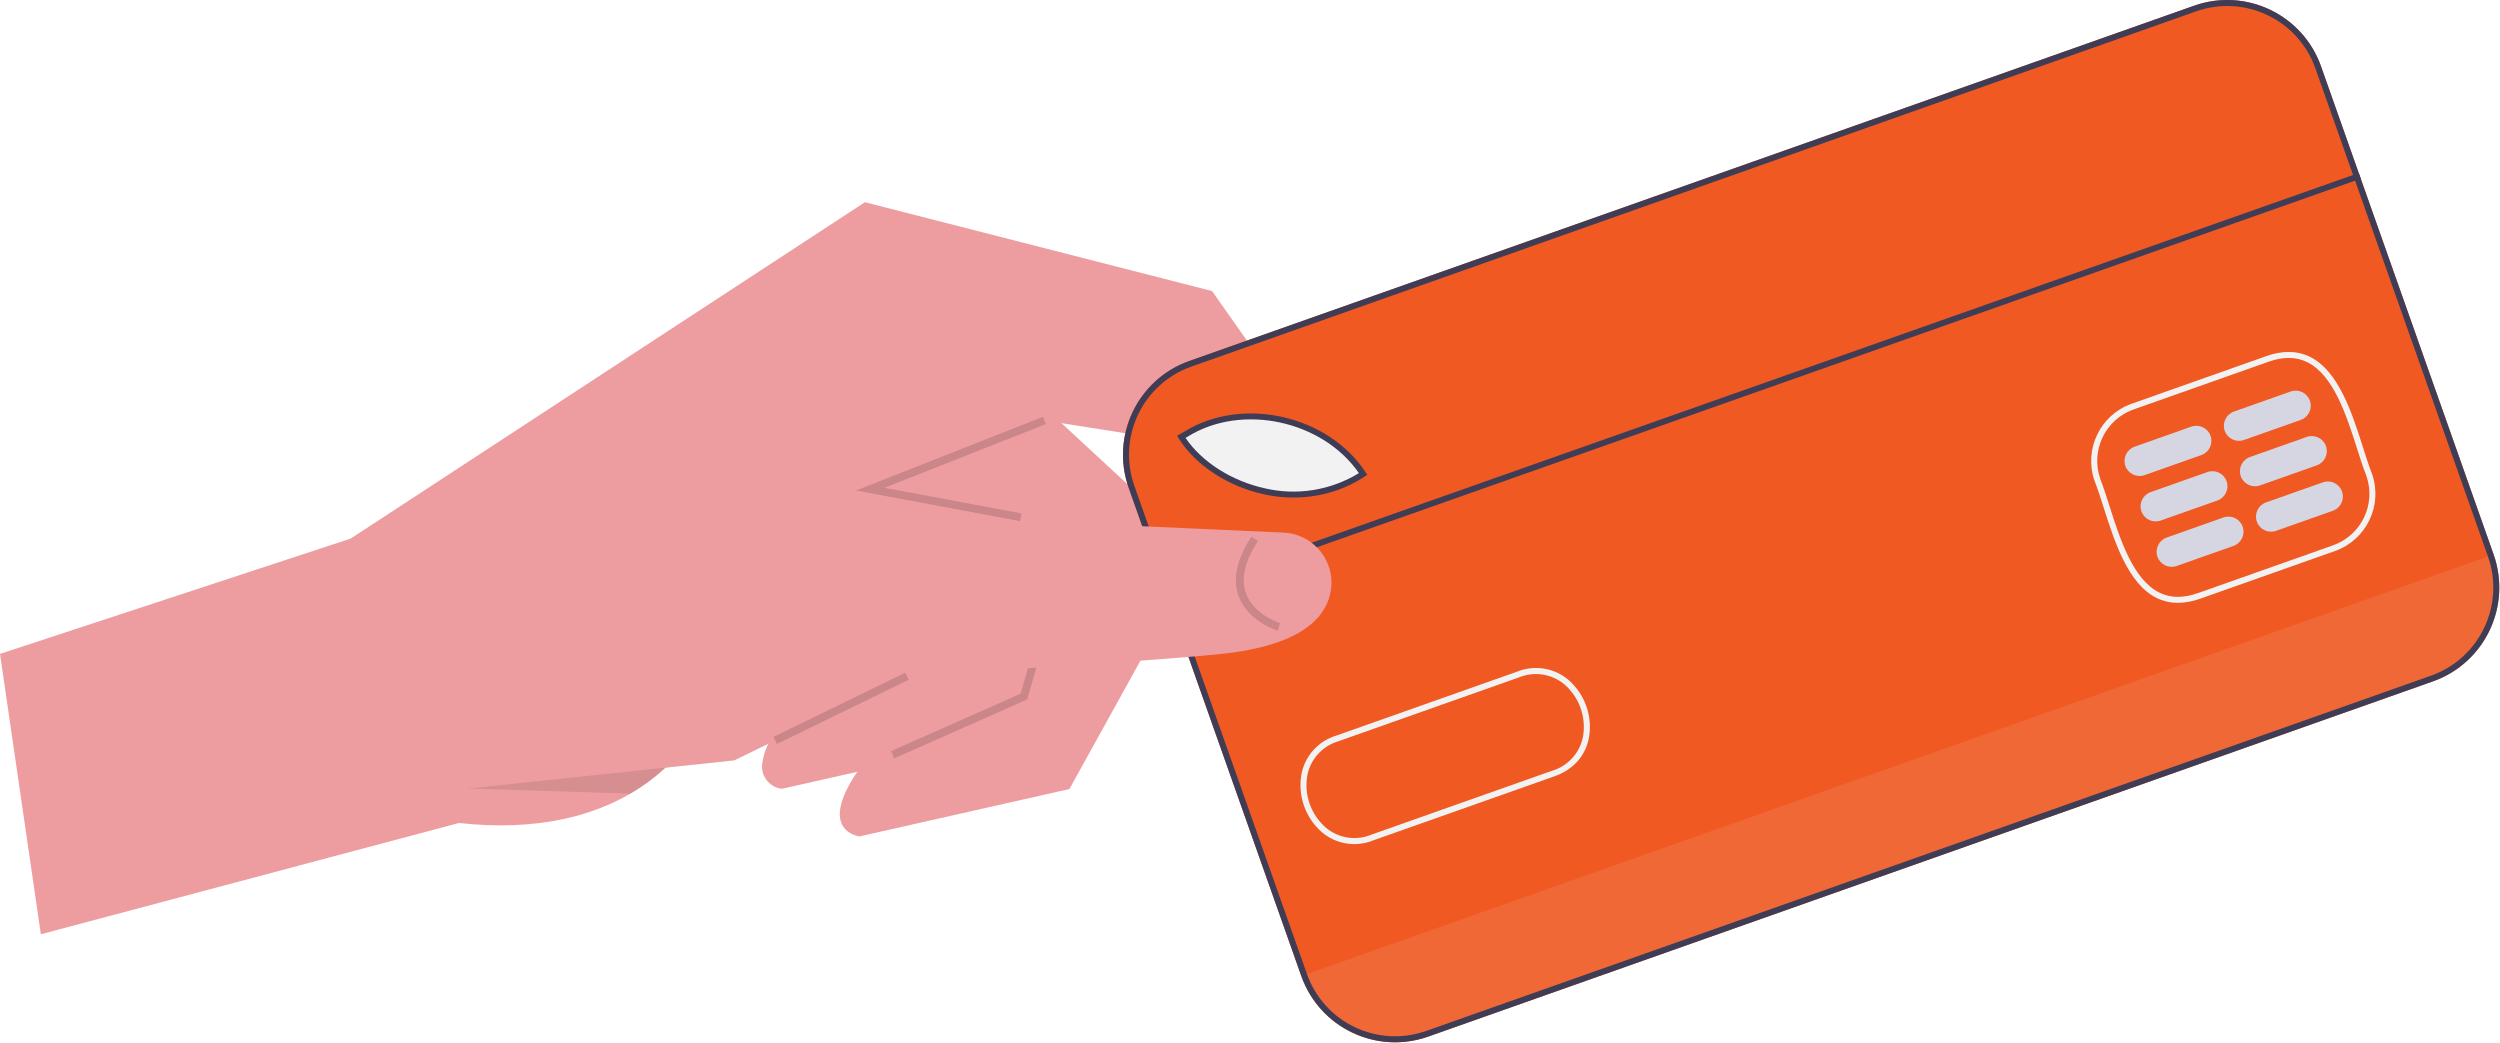
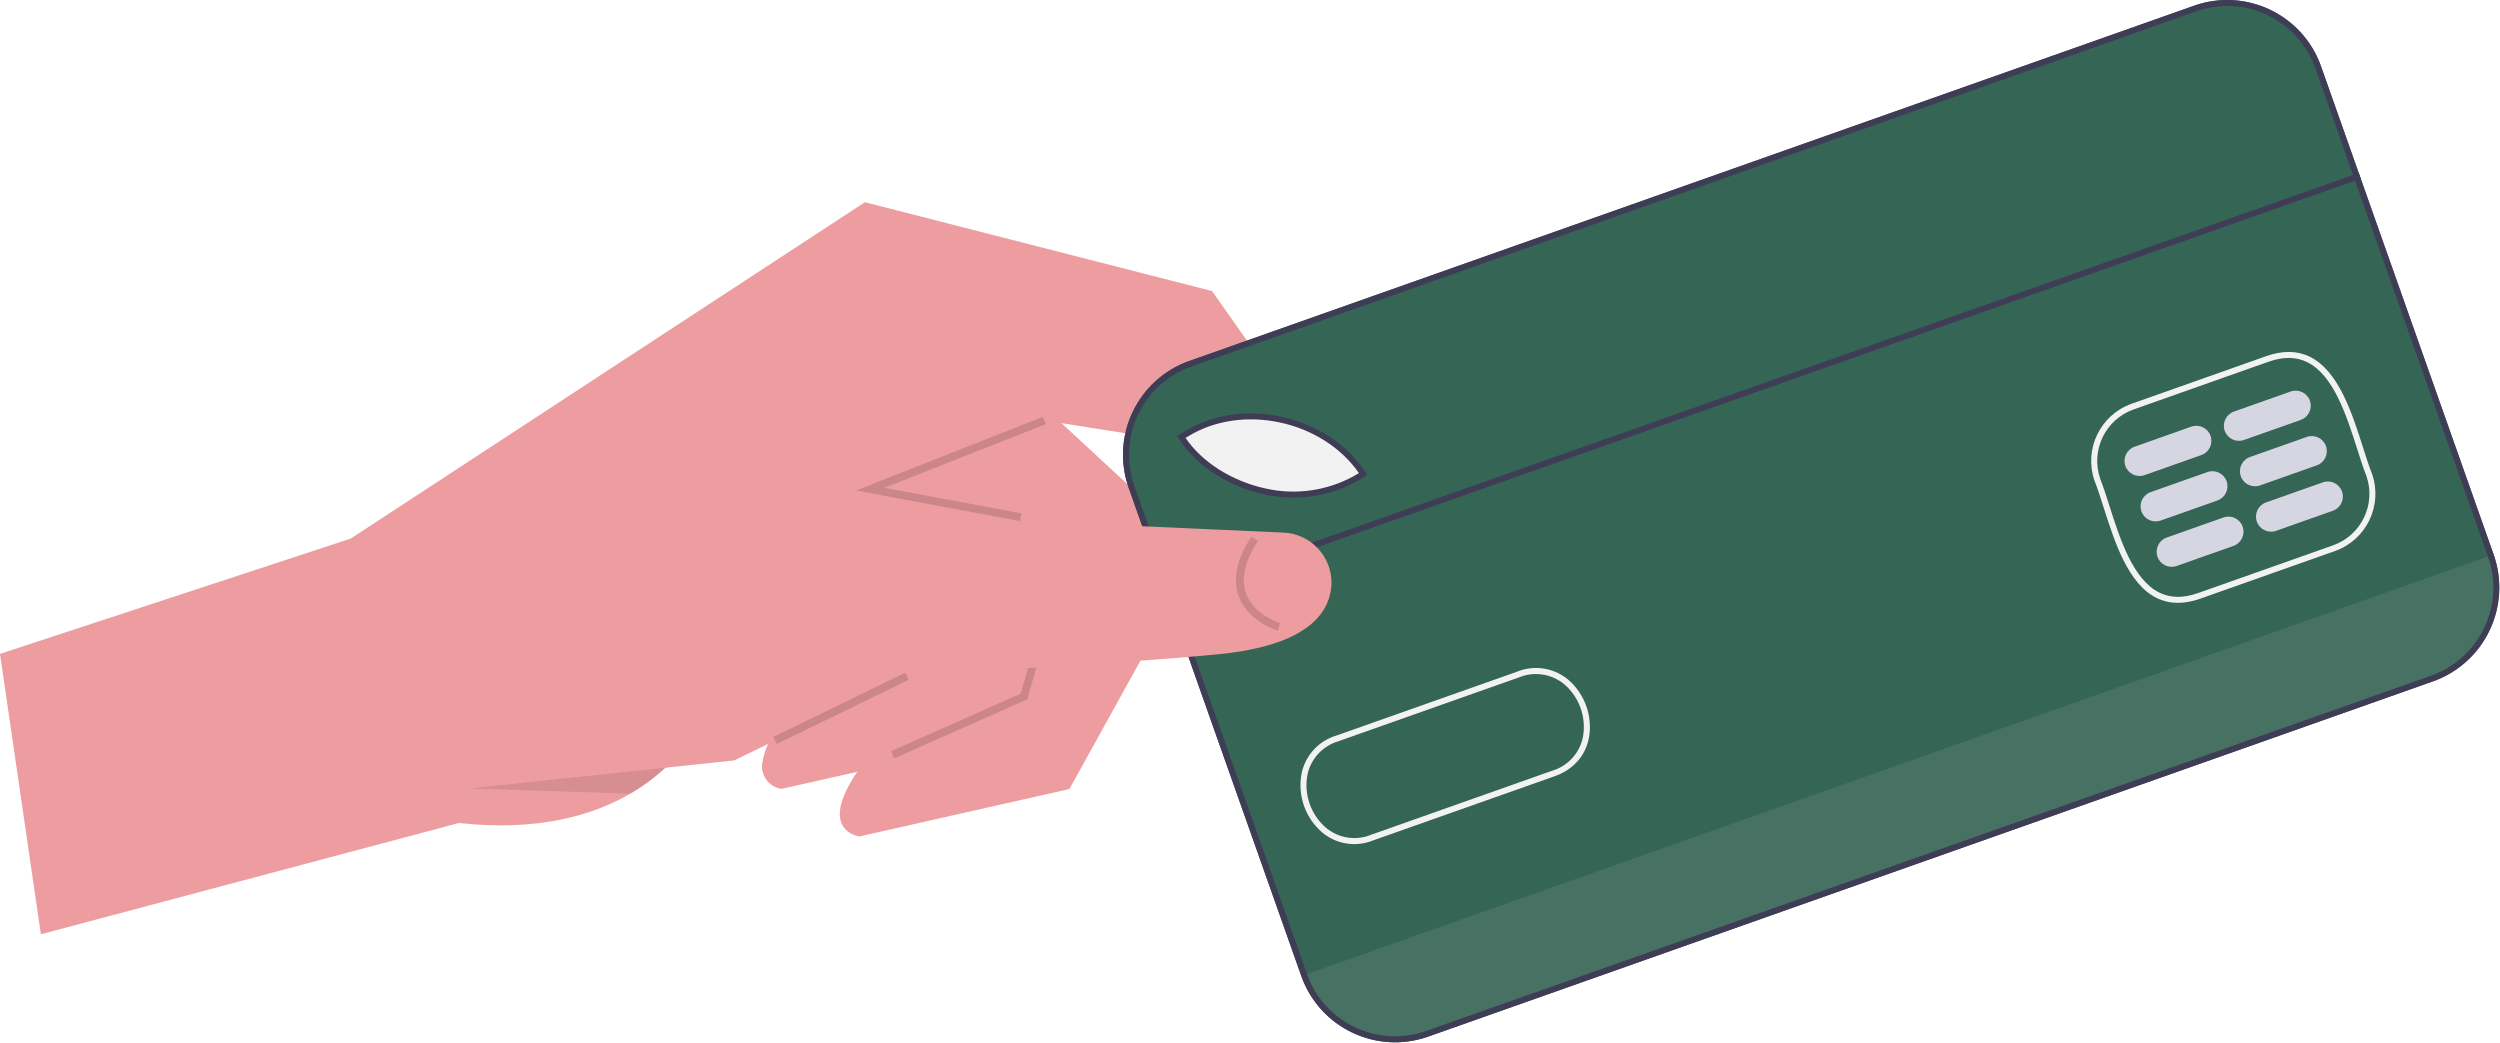
<svg xmlns="http://www.w3.org/2000/svg" width="800.934" height="333.927" viewBox="0 0 800.934 333.927" role="img" artist="Katerina Limpitsouni" source="https://undraw.co/">
  <g transform="translate(-580 -279.587)">
    <path d="M560.571,562.886l-67.25,15.17s-13.713-1.561-.709-20.707c1.168-1.724,2.554-3.579,4.183-5.594l34.853-17.1-.324-2.3-7.42-52.332-2.869-20.255,21.875-20.336,4.176-3.885L602.6,486.895l-.4.731L579,529.573Z" transform="translate(362.041 -30.509)" fill="#ed9da0" />
    <path d="M540.812,550.759l-67.25,15.17a7.184,7.184,0,0,1-6.181-8.8,20.14,20.14,0,0,1,1.818-5.63,60.432,60.432,0,0,1,7.837-11.874l34.853-17.1-4.274-30.139-2.128-15.031-1.378-9.718-2.833-20,26.051-24.221L555.7,449.653l27.144,25.115-3.664,6.612-4.368,7.9-20.961,37.91-4.271,7.722Z" transform="translate(356.934 -33.633)" fill="#ed9da0" />
    <path d="M707.738,549.467s-25.2-1.677-34.623-18.725a30.67,30.67,0,0,1-3.29-18.4l-10.27-20.3-14.617-28.928-37.288-5.888-1.945,1.726-27.038,24.021-8.272,7.35-12.774,11.36-61.946,55.038a46.161,46.161,0,0,1-9.382,11.725A63.143,63.143,0,0,1,475,576.8c-11.82,6.859-29.489,12.191-54.9,9.391L286.164,621.837l-13.09-89.827,112.34-36.936L550.168,387.306l111.218,28.462L712.96,489Z" transform="translate(306.926 -42.936)" fill="#ed9da0" />
    <g transform="translate(939.775 279.587)">
-       <path d="M747.515,607.591,425.55,721.423a31.871,31.871,0,0,1-40.621-19.4L329.616,545.587a31.871,31.871,0,0,1,19.4-40.621L670.984,391.132a31.871,31.871,0,0,1,40.621,19.4l55.309,156.434a31.871,31.871,0,0,1-19.4,40.621Z" transform="translate(-327.798 -389.314)" fill="#f15923" />
+       <path d="M747.515,607.591,425.55,721.423a31.871,31.871,0,0,1-40.621-19.4L329.616,545.587a31.871,31.871,0,0,1,19.4-40.621L670.984,391.132a31.871,31.871,0,0,1,40.621,19.4l55.309,156.434a31.871,31.871,0,0,1-19.4,40.621Z" transform="translate(-327.798 -389.314)" fill="#356554" />
      <path d="M753.576,526.253l.293.828a30.4,30.4,0,0,1-18.535,38.794l-323.576,114.4a30.4,30.4,0,0,1-38.791-18.526l-.293-.828Z" transform="translate(-314.457 -348.601)" fill="#f2f2f2" opacity="0.096" />
      <path d="M401.012,510.687c-21.342,14.043-48.694,3.475-58.259-11.92l1.526-.867C362.447,486.577,389.428,492.887,401.012,510.687Z" transform="translate(-323.351 -358.718)" fill="#f2f2f2" />
      <path d="M601.814,555.285c-5.224,1.847-9.926,1.761-13.981-.252-9.163-4.553-13.457-18.051-16.916-28.9-1.006-3.155-1.954-6.136-2.921-8.572l-.014-.038a19.425,19.425,0,0,1,11.771-24.663l43.306-15.311c5.217-1.845,9.915-1.761,13.96.252,9.161,4.546,13.463,18.041,16.921,28.883,1.006,3.162,1.961,6.149,2.93,8.588a19.437,19.437,0,0,1-11.766,24.7Zm-32.02-38.414c.988,2.5,1.945,5.5,2.959,8.678,3.344,10.5,7.507,23.567,15.937,27.756,3.618,1.8,7.7,1.85,12.479.161l43.294-15.307a17.5,17.5,0,0,0,10.606-22.211c-.981-2.465-1.943-5.482-2.962-8.677-3.347-10.495-7.513-23.558-15.94-27.741-3.614-1.795-7.693-1.846-12.464-.16l-43.3,15.31a17.491,17.491,0,0,0-10.6,22.189Z" transform="translate(-256.715 -363.474)" fill="#f2f2f2" />
      <path d="M392.511,515.985a43.043,43.043,0,0,1-23.661,1.3c-11.47-2.515-21.883-9.366-27.165-17.87l-.529-.853,2.381-1.353c18.442-11.487,46.1-5.259,58.033,13.079l.523.8-.8.528A40.5,40.5,0,0,1,392.511,515.985Zm-48.64-16.745c5.173,7.687,14.8,13.834,25.393,16.16a40.217,40.217,0,0,0,30.148-4.866c-11.676-16.89-37.545-22.493-54.87-11.678Z" transform="translate(-323.827 -358.957)" fill="#3f3d56" />
      <path d="M394.762,609.576a16.012,16.012,0,0,1-16.282-2.7,20.029,20.029,0,0,1-6.552-18.513A16.069,16.069,0,0,1,383.212,575.9l57.7-20.4a16.1,16.1,0,0,1,16.6,2.611,20.029,20.029,0,0,1,6.54,18.513c-1.139,5.955-5.156,10.341-11.287,12.44l-57.7,20.4ZM383.57,577.819a14.181,14.181,0,0,0-9.749,10.9,18.043,18.043,0,0,0,5.9,16.679,14.193,14.193,0,0,0,14.68,2.254l57.725-20.411a14.211,14.211,0,0,0,10.022-10.979,18.042,18.042,0,0,0-5.9-16.679,14.255,14.255,0,0,0-14.693-2.264l-57.735,20.413-.265.092Z" transform="translate(-314.767 -340.272)" fill="#f2f2f2" />
      <path d="M599.752,503.836l-18.19,6.432a4.823,4.823,0,1,1-3.216-9.1l18.19-6.432a4.823,4.823,0,1,1,3.216,9.1Z" transform="translate(-254.268 -358.051)" fill="#d6d6e3" />
      <path d="M603.718,515.054l-18.19,6.432a4.823,4.823,0,0,1-3.216-9.1l18.19-6.432a4.823,4.823,0,0,1,3.216,9.1Z" transform="translate(-253.089 -354.717)" fill="#d6d6e3" />
      <path d="M607.684,526.271l-18.19,6.432a4.823,4.823,0,0,1-3.216-9.1l18.19-6.432a4.823,4.823,0,1,1,3.216,9.1Z" transform="translate(-251.91 -351.383)" fill="#d6d6e3" />
      <path d="M624.29,495.161l-18.19,6.432a4.823,4.823,0,1,1-3.216-9.1l18.19-6.432a4.823,4.823,0,0,1,3.216,9.1Z" transform="translate(-246.973 -360.631)" fill="#d6d6e3" />
      <path d="M628.256,506.378l-18.19,6.432a4.823,4.823,0,1,1-3.216-9.1l18.19-6.432a4.823,4.823,0,0,1,3.216,9.1Z" transform="translate(-245.794 -357.296)" fill="#d6d6e3" />
      <path d="M632.222,517.595l-18.19,6.431a4.823,4.823,0,1,1-3.216-9.1l18.19-6.432a4.823,4.823,0,1,1,3.216,9.1Z" transform="translate(-244.616 -353.963)" fill="#d6d6e3" />
      <rect width="404.006" height="1.929" transform="translate(14.952 189.941) rotate(-19.45)" fill="#3f3d56" />
      <path d="M747.515,607.591,425.55,721.423a31.871,31.871,0,0,1-40.621-19.4L329.616,545.587a31.871,31.871,0,0,1,19.4-40.621L670.984,391.132a31.871,31.871,0,0,1,40.621,19.4l55.309,156.434a31.871,31.871,0,0,1-19.4,40.621ZM349.662,506.781a29.939,29.939,0,0,0-18.227,38.164l55.309,156.434a29.939,29.939,0,0,0,38.163,18.227L746.873,605.771A29.939,29.939,0,0,0,765.1,567.608l-55.31-156.429a29.939,29.939,0,0,0-38.162-18.236Z" transform="translate(-327.798 -389.314)" fill="#3f3d56" />
    </g>
    <path d="M228.03,216.988l-1.019-2.3,41.507-18.408,9.895-34.713L263.5,149.509l1.581-1.957,16.21,13.106L270.614,198.1Z" transform="translate(638.483 305.543)" opacity="0.15" />
    <path d="M488.47,541.57l-10.91,5.314-22,2.33a63.145,63.145,0,0,1-11.3,8.35l-19.294-.639-32.587-1.02,110.167-93.938,22.209,5.455S487.441,543.763,488.47,541.57Z" transform="translate(337.662 -23.701)" opacity="0.1" />
    <path d="M643.046,513.111c-2.892.557-6.062,1.018-9.566,1.371-18.087,1.808-56.32,4.212-59.692,4.381-22.646,1.066-36.884,1.053-36.884,1.053l-47.767,23.257-10.91,5.314-88.433,9.366L509.54,455.746l14.506,3.561,24.552,6.038,27.049,6.65,23.47,1.056,30.37,1.362,24.547,1.1a16.109,16.109,0,0,1,15.543,16.561C669.192,500.174,663.575,509.121,643.046,513.111Z" transform="translate(336.995 -25.304)" fill="#ed9da0" />
    <path d="M601.316,502.635c-.391-.12-9.614-3.021-12.54-11.139-1.968-5.458-.583-11.844,4.116-18.982l2.1,1.383c-4.235,6.432-5.533,12.062-3.857,16.73,2.488,6.93,10.833,9.576,10.916,9.6Z" transform="translate(388.034 -20.984)" opacity="0.15" />
    <rect width="47.006" height="2.515" transform="matrix(0.899, -0.438, 0.438, 0.899, 827.774, 515.679)" opacity="0.15" />
    <path d="M218.073,139.377l59.862-23.609.923,2.34-51.73,20.4,43.964,8.212-.463,2.472Z" transform="translate(636.181 297.355)" opacity="0.15" />
  </g>
</svg>
